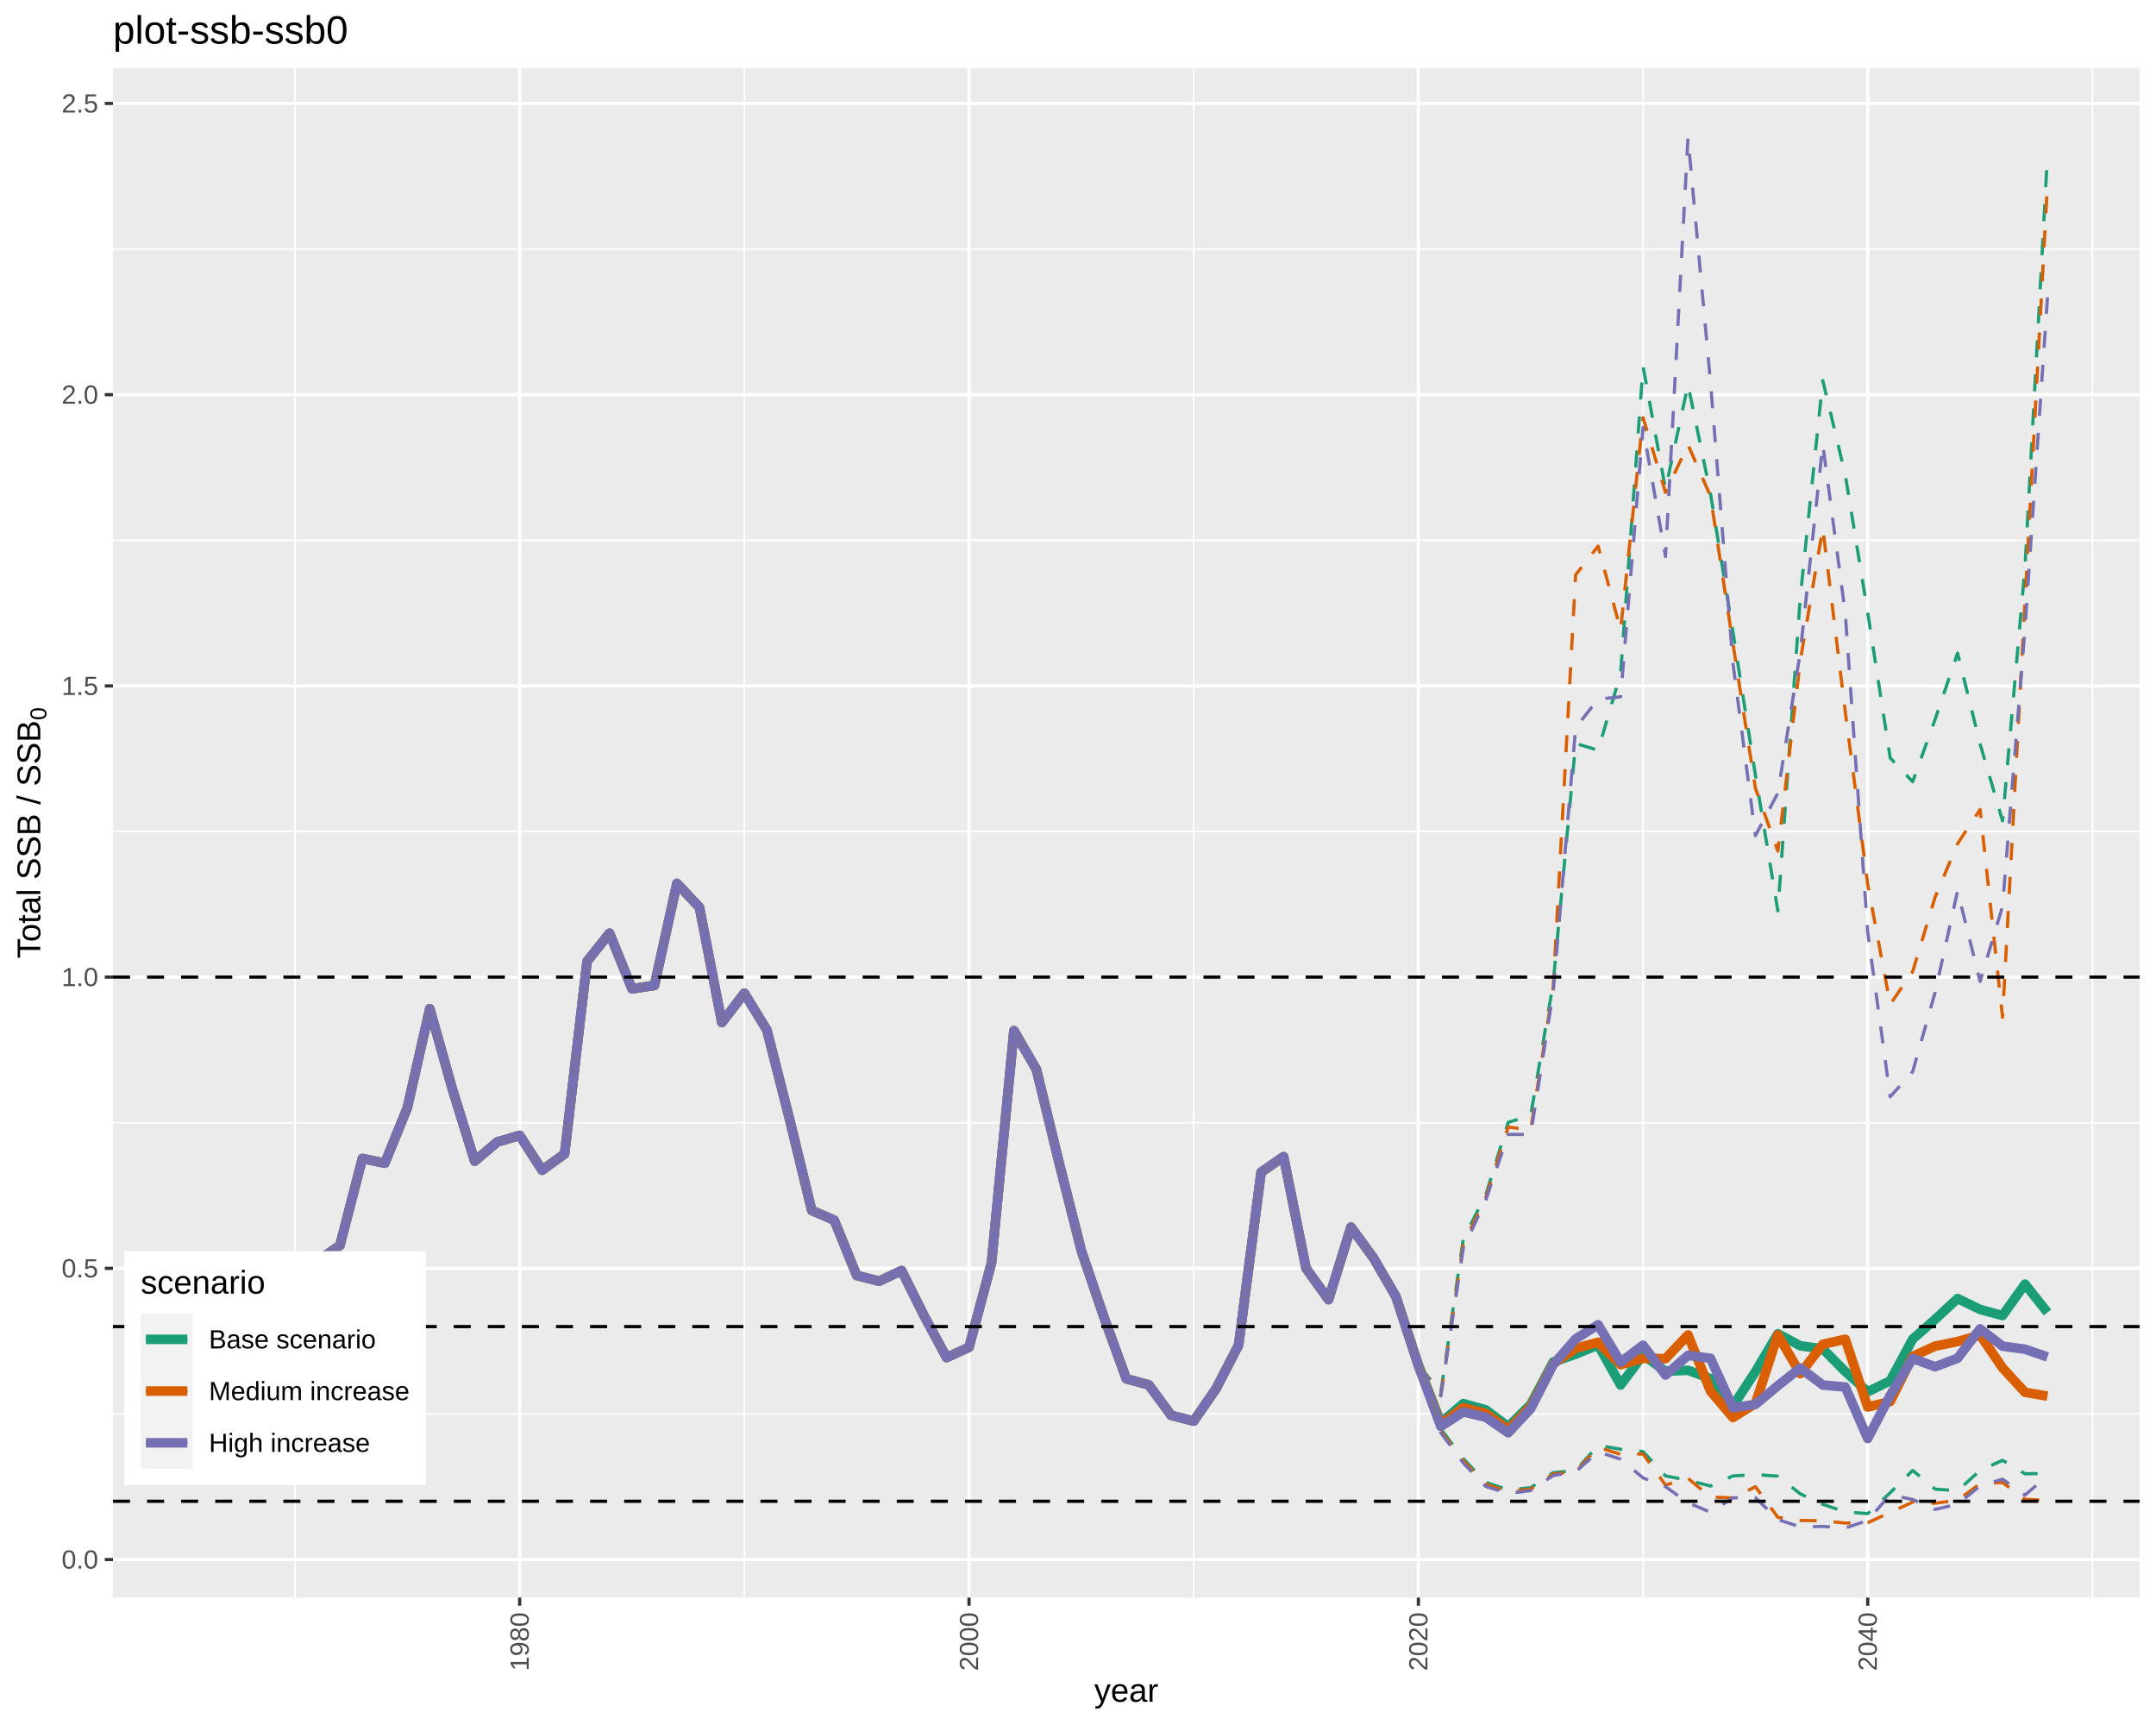
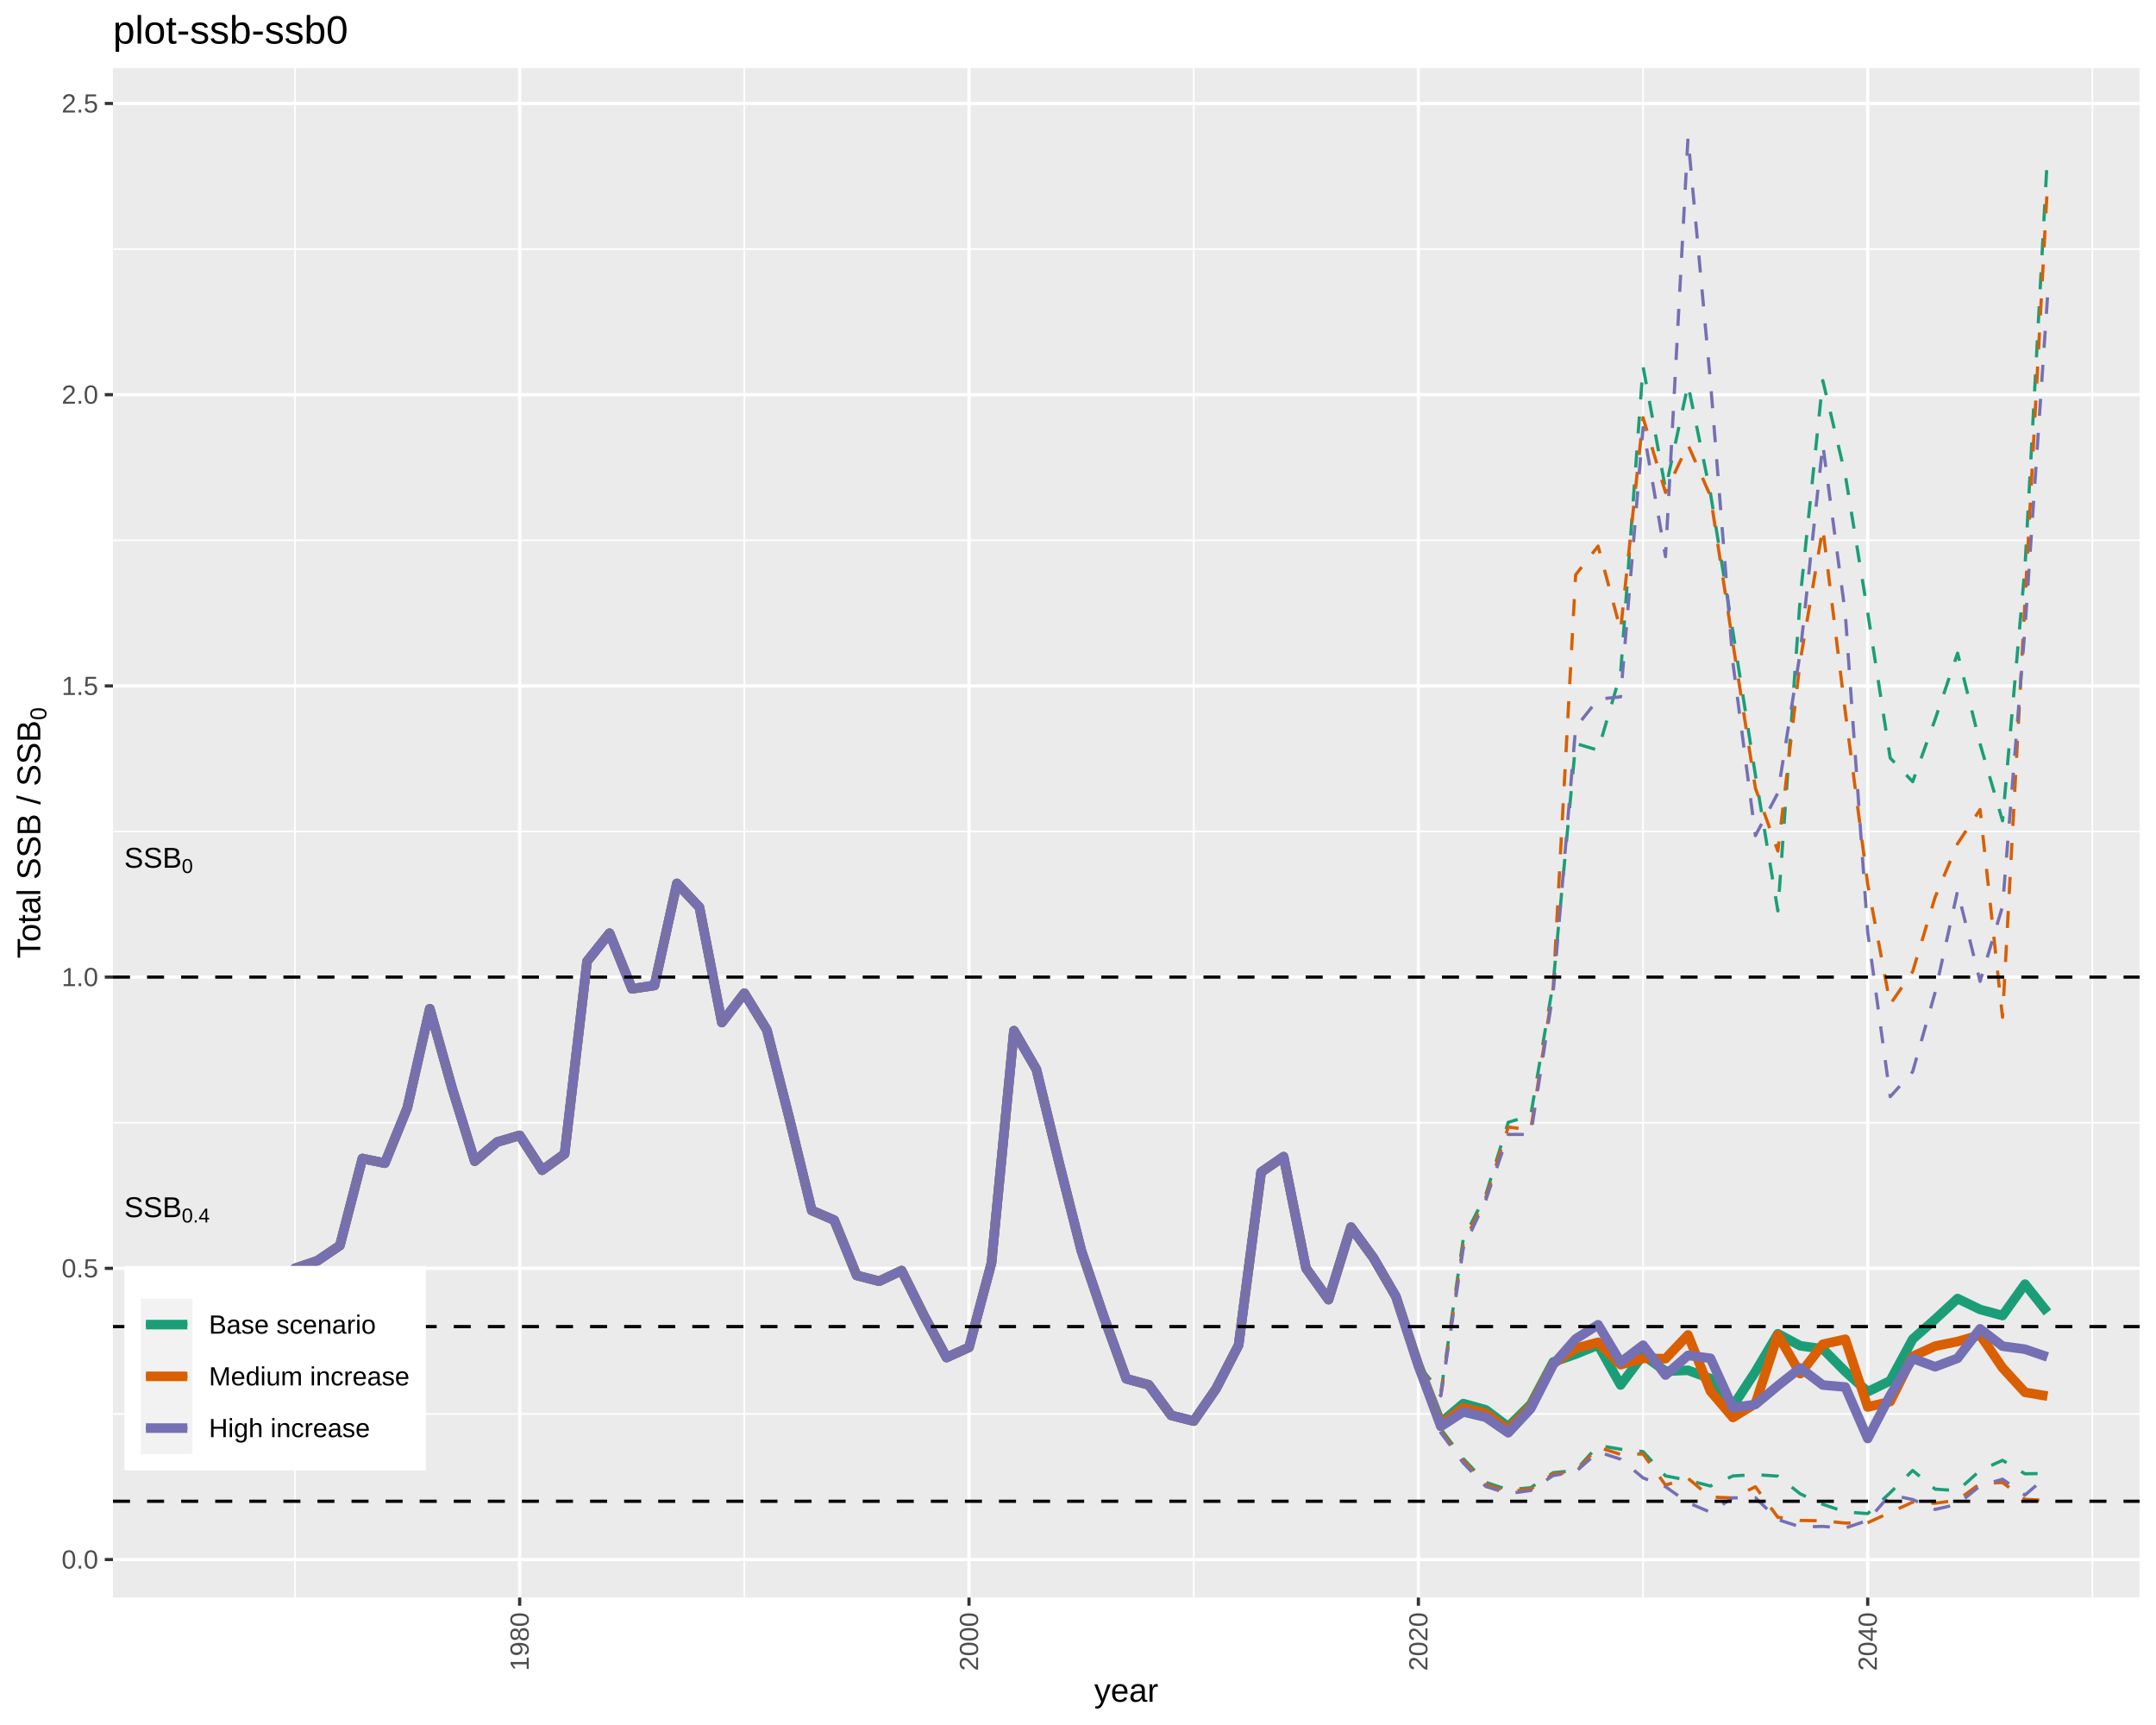
<svg xmlns="http://www.w3.org/2000/svg" viewBox="0 0 720.00 576.00">
  <defs>
    <style type="text/css">
    line, polyline, polygon, path, rect, circle {
      fill: none;
      stroke: #000000;
      stroke-linecap: round;
      stroke-linejoin: round;
      stroke-miterlimit: 10.00;
    }
  </style>
  </defs>
  <rect width="100%" height="100%" style="stroke: none; fill: #FFFFFF;" />
  <rect x="0.00" y="0.00" width="720.00" height="576.00" style="stroke-width: 1.07; stroke: #FFFFFF; fill: #FFFFFF;" />
  <defs>
    <clipPath id="cpMzcuNzN8NzE0LjUyfDUzMy40NHwyMi43Nw==">
      <rect x="37.73" y="22.77" width="676.79" height="510.67" />
    </clipPath>
  </defs>
  <rect x="37.73" y="22.77" width="676.79" height="510.67" style="stroke-width: 1.07; stroke: none; fill: #EBEBEB;" clip-path="url(#cpMzcuNzN8NzE0LjUyfDUzMy40NHwyMi43Nw==)" />
  <polyline points="37.73,472.13 714.52,472.13 " style="stroke-width: 0.53; stroke: #FFFFFF; stroke-linecap: butt;" clip-path="url(#cpMzcuNzN8NzE0LjUyfDUzMy40NHwyMi43Nw==)" />
  <polyline points="37.73,374.89 714.52,374.89 " style="stroke-width: 0.53; stroke: #FFFFFF; stroke-linecap: butt;" clip-path="url(#cpMzcuNzN8NzE0LjUyfDUzMy40NHwyMi43Nw==)" />
  <polyline points="37.73,277.65 714.52,277.65 " style="stroke-width: 0.53; stroke: #FFFFFF; stroke-linecap: butt;" clip-path="url(#cpMzcuNzN8NzE0LjUyfDUzMy40NHwyMi43Nw==)" />
  <polyline points="37.73,180.41 714.52,180.41 " style="stroke-width: 0.53; stroke: #FFFFFF; stroke-linecap: butt;" clip-path="url(#cpMzcuNzN8NzE0LjUyfDUzMy40NHwyMi43Nw==)" />
  <polyline points="37.73,83.17 714.52,83.17 " style="stroke-width: 0.53; stroke: #FFFFFF; stroke-linecap: butt;" clip-path="url(#cpMzcuNzN8NzE0LjUyfDUzMy40NHwyMi43Nw==)" />
  <polyline points="98.51,533.44 98.51,22.77 " style="stroke-width: 0.53; stroke: #FFFFFF; stroke-linecap: butt;" clip-path="url(#cpMzcuNzN8NzE0LjUyfDUzMy40NHwyMi43Nw==)" />
  <polyline points="248.57,533.44 248.57,22.77 " style="stroke-width: 0.53; stroke: #FFFFFF; stroke-linecap: butt;" clip-path="url(#cpMzcuNzN8NzE0LjUyfDUzMy40NHwyMi43Nw==)" />
  <polyline points="398.64,533.44 398.64,22.77 " style="stroke-width: 0.53; stroke: #FFFFFF; stroke-linecap: butt;" clip-path="url(#cpMzcuNzN8NzE0LjUyfDUzMy40NHwyMi43Nw==)" />
  <polyline points="548.70,533.44 548.70,22.77 " style="stroke-width: 0.53; stroke: #FFFFFF; stroke-linecap: butt;" clip-path="url(#cpMzcuNzN8NzE0LjUyfDUzMy40NHwyMi43Nw==)" />
  <polyline points="698.76,533.44 698.76,22.77 " style="stroke-width: 0.53; stroke: #FFFFFF; stroke-linecap: butt;" clip-path="url(#cpMzcuNzN8NzE0LjUyfDUzMy40NHwyMi43Nw==)" />
  <polyline points="37.73,520.75 714.52,520.75 " style="stroke-width: 1.07; stroke: #FFFFFF; stroke-linecap: butt;" clip-path="url(#cpMzcuNzN8NzE0LjUyfDUzMy40NHwyMi43Nw==)" />
  <polyline points="37.73,423.51 714.52,423.51 " style="stroke-width: 1.07; stroke: #FFFFFF; stroke-linecap: butt;" clip-path="url(#cpMzcuNzN8NzE0LjUyfDUzMy40NHwyMi43Nw==)" />
  <polyline points="37.73,326.27 714.52,326.27 " style="stroke-width: 1.07; stroke: #FFFFFF; stroke-linecap: butt;" clip-path="url(#cpMzcuNzN8NzE0LjUyfDUzMy40NHwyMi43Nw==)" />
  <polyline points="37.73,229.03 714.52,229.03 " style="stroke-width: 1.07; stroke: #FFFFFF; stroke-linecap: butt;" clip-path="url(#cpMzcuNzN8NzE0LjUyfDUzMy40NHwyMi43Nw==)" />
  <polyline points="37.73,131.79 714.52,131.79 " style="stroke-width: 1.07; stroke: #FFFFFF; stroke-linecap: butt;" clip-path="url(#cpMzcuNzN8NzE0LjUyfDUzMy40NHwyMi43Nw==)" />
  <polyline points="37.73,34.55 714.52,34.55 " style="stroke-width: 1.07; stroke: #FFFFFF; stroke-linecap: butt;" clip-path="url(#cpMzcuNzN8NzE0LjUyfDUzMy40NHwyMi43Nw==)" />
  <polyline points="173.54,533.44 173.54,22.77 " style="stroke-width: 1.07; stroke: #FFFFFF; stroke-linecap: butt;" clip-path="url(#cpMzcuNzN8NzE0LjUyfDUzMy40NHwyMi43Nw==)" />
  <polyline points="323.60,533.44 323.60,22.77 " style="stroke-width: 1.07; stroke: #FFFFFF; stroke-linecap: butt;" clip-path="url(#cpMzcuNzN8NzE0LjUyfDUzMy40NHwyMi43Nw==)" />
  <polyline points="473.67,533.44 473.67,22.77 " style="stroke-width: 1.07; stroke: #FFFFFF; stroke-linecap: butt;" clip-path="url(#cpMzcuNzN8NzE0LjUyfDUzMy40NHwyMi43Nw==)" />
  <polyline points="623.73,533.44 623.73,22.77 " style="stroke-width: 1.07; stroke: #FFFFFF; stroke-linecap: butt;" clip-path="url(#cpMzcuNzN8NzE0LjUyfDUzMy40NHwyMi43Nw==)" />
  <polyline points="68.50,434.92 76.00,440.45 83.50,444.27 91.00,436.91 98.51,423.52 106.01,420.98 113.51,415.88 121.02,386.85 128.52,388.39 136.02,369.92 143.53,336.84 151.03,363.54 158.53,387.73 166.04,381.34 173.54,379.12 181.04,390.74 188.55,385.30 196.05,321.01 203.55,311.62 211.06,330.17 218.56,329.05 226.06,294.99 233.57,302.96 241.07,341.43 248.57,331.65 256.08,343.90 263.58,373.33 271.08,404.18 278.58,407.42 286.09,425.88 293.59,427.81 301.09,424.26 308.60,439.35 316.10,453.30 323.60,449.89 331.11,421.69 338.61,344.17 346.11,357.11 353.62,388.00 361.12,417.62 368.62,439.70 376.13,460.39 383.63,462.42 391.13,472.61 398.64,474.51 406.14,463.66 413.64,449.12 421.15,391.41 428.65,386.24 436.15,423.48 443.66,433.95 451.16,409.76 458.66,420.03 466.16,432.94 473.67,455.73 481.17,475.02 488.67,468.68 496.18,470.76 503.68,476.39 511.18,468.95 518.69,454.80 526.19,452.17 533.69,449.12 541.20,462.47 548.70,452.45 556.20,457.88 563.71,457.56 571.21,460.34 578.71,469.50 586.22,458.03 593.72,445.37 601.22,449.38 608.73,450.41 616.23,457.97 623.73,464.72 631.24,461.06 638.74,447.15 646.24,440.54 653.74,433.60 661.25,437.25 668.75,439.28 676.25,428.79 683.76,438.24 " style="stroke-width: 3.20; stroke: #1B9E77; stroke-linecap: butt;" clip-path="url(#cpMzcuNzN8NzE0LjUyfDUzMy40NHwyMi43Nw==)" />
  <polyline points="68.50,434.92 76.00,440.45 83.50,444.27 91.00,436.91 98.51,423.52 106.01,420.98 113.51,415.88 121.02,386.85 128.52,388.39 136.02,369.92 143.53,336.84 151.03,363.54 158.53,387.73 166.04,381.34 173.54,379.12 181.04,390.74 188.55,385.30 196.05,321.01 203.55,311.62 211.06,330.17 218.56,329.05 226.06,294.99 233.57,302.96 241.07,341.43 248.57,331.65 256.08,343.90 263.58,373.33 271.08,404.18 278.58,407.42 286.09,425.88 293.59,427.81 301.09,424.26 308.60,439.35 316.10,453.30 323.60,449.89 331.11,421.69 338.61,344.17 346.11,357.11 353.62,388.00 361.12,417.62 368.62,439.70 376.13,460.39 383.63,462.42 391.13,472.61 398.64,474.51 406.14,463.66 413.64,449.12 421.15,391.41 428.65,386.24 436.15,423.48 443.66,433.95 451.16,409.76 458.66,420.03 466.16,432.94 473.67,455.91 481.17,475.61 488.67,470.04 496.18,471.95 503.68,477.37 511.18,469.66 518.69,455.37 526.19,450.23 533.69,448.21 541.20,455.68 548.70,453.58 556.20,453.67 563.71,445.76 571.21,464.52 578.71,473.32 586.22,468.68 593.72,445.75 601.22,458.67 608.73,448.88 616.23,447.20 623.73,469.82 631.24,468.00 638.74,452.92 646.24,449.49 653.74,447.96 661.25,445.77 668.75,456.74 676.25,464.91 683.76,466.18 " style="stroke-width: 3.20; stroke: #D95F02; stroke-linecap: butt;" clip-path="url(#cpMzcuNzN8NzE0LjUyfDUzMy40NHwyMi43Nw==)" />
  <polyline points="68.50,434.92 76.00,440.45 83.50,444.27 91.00,436.91 98.51,423.52 106.01,420.98 113.51,415.88 121.02,386.85 128.52,388.39 136.02,369.92 143.53,336.84 151.03,363.54 158.53,387.73 166.04,381.34 173.54,379.12 181.04,390.74 188.55,385.30 196.05,321.01 203.55,311.62 211.06,330.17 218.56,329.05 226.06,294.99 233.57,302.96 241.07,341.43 248.57,331.65 256.08,343.90 263.58,373.33 271.08,404.18 278.58,407.42 286.09,425.88 293.59,427.81 301.09,424.26 308.60,439.35 316.10,453.30 323.60,449.89 331.11,421.69 338.61,344.17 346.11,357.11 353.62,388.00 361.12,417.62 368.62,439.70 376.13,460.39 383.63,462.42 391.13,472.61 398.64,474.51 406.14,463.66 413.64,449.12 421.15,391.41 428.65,386.24 436.15,423.48 443.66,433.95 451.16,409.76 458.66,420.03 466.16,432.94 473.67,456.06 481.17,476.31 488.67,471.45 496.18,473.24 503.68,478.42 511.18,470.38 518.69,455.66 526.19,447.10 533.69,442.35 541.20,454.87 548.70,449.17 556.20,459.15 563.71,452.59 571.21,453.54 578.71,470.04 586.22,468.96 593.72,462.70 601.22,456.79 608.73,462.48 616.23,463.14 623.73,480.34 631.24,465.93 638.74,453.60 646.24,456.38 653.74,453.55 661.25,443.72 668.75,449.50 676.25,450.52 683.76,453.10 " style="stroke-width: 3.20; stroke: #7570B3; stroke-linecap: butt;" clip-path="url(#cpMzcuNzN8NzE0LjUyfDUzMy40NHwyMi43Nw==)" />
  <polyline points="68.50,434.92 76.00,440.45 83.50,444.27 91.00,436.91 98.51,423.52 106.01,420.98 113.51,415.88 121.02,386.85 128.52,388.39 136.02,369.92 143.53,336.84 151.03,363.54 158.53,387.73 166.04,381.34 173.54,379.12 181.04,390.74 188.55,385.30 196.05,321.01 203.55,311.62 211.06,330.17 218.56,329.05 226.06,294.99 233.57,302.96 241.07,341.43 248.57,331.65 256.08,343.90 263.58,373.33 271.08,404.18 278.58,407.42 286.09,425.88 293.59,427.81 301.09,424.26 308.60,439.35 316.10,453.30 323.60,449.89 331.11,421.69 338.61,344.17 346.11,357.11 353.62,388.00 361.12,417.62 368.62,439.70 376.13,460.39 383.63,462.42 391.13,472.61 398.64,474.51 406.14,463.66 413.64,449.12 421.15,391.41 428.65,386.24 436.15,423.48 443.66,433.95 451.16,409.76 458.66,420.03 466.16,432.94 473.67,455.73 481.17,477.11 488.67,487.07 496.18,494.96 503.68,497.49 511.18,496.76 518.69,491.74 526.19,491.03 533.69,482.64 541.20,483.91 548.70,484.70 556.20,492.82 563.71,494.27 571.21,496.20 578.71,492.84 586.22,492.38 593.72,492.91 601.22,498.83 608.73,502.32 616.23,504.85 623.73,505.41 631.24,498.43 638.74,491.00 646.24,497.24 653.74,497.76 661.25,491.00 668.75,487.62 676.25,492.12 683.76,491.99 " style="stroke-width: 1.07; stroke: #1B9E77; stroke-dasharray: 5.69,5.69; stroke-linecap: butt;" clip-path="url(#cpMzcuNzN8NzE0LjUyfDUzMy40NHwyMi43Nw==)" />
  <polyline points="68.50,434.92 76.00,440.45 83.50,444.27 91.00,436.91 98.51,423.52 106.01,420.98 113.51,415.88 121.02,386.85 128.52,388.39 136.02,369.92 143.53,336.84 151.03,363.54 158.53,387.73 166.04,381.34 173.54,379.12 181.04,390.74 188.55,385.30 196.05,321.01 203.55,311.62 211.06,330.17 218.56,329.05 226.06,294.99 233.57,302.96 241.07,341.43 248.57,331.65 256.08,343.90 263.58,373.33 271.08,404.18 278.58,407.42 286.09,425.88 293.59,427.81 301.09,424.26 308.60,439.35 316.10,453.30 323.60,449.89 331.11,421.69 338.61,344.17 346.11,357.11 353.62,388.00 361.12,417.62 368.62,439.70 376.13,460.39 383.63,462.42 391.13,472.61 398.64,474.51 406.14,463.66 413.64,449.12 421.15,391.41 428.65,386.24 436.15,423.48 443.66,433.95 451.16,409.76 458.66,420.03 466.16,432.94 473.67,455.91 481.17,477.86 488.67,487.76 496.18,495.64 503.68,498.10 511.18,497.23 518.69,492.20 526.19,491.41 533.69,483.27 541.20,485.63 548.70,485.51 556.20,495.89 563.71,493.64 571.21,499.88 578.71,500.18 586.22,496.45 593.72,506.66 601.22,507.70 608.73,507.81 616.23,508.58 623.73,508.45 631.24,505.02 638.74,501.58 646.24,501.95 653.74,500.94 661.25,495.40 668.75,495.04 676.25,500.63 683.76,501.03 " style="stroke-width: 1.07; stroke: #D95F02; stroke-dasharray: 5.69,5.69; stroke-linecap: butt;" clip-path="url(#cpMzcuNzN8NzE0LjUyfDUzMy40NHwyMi43Nw==)" />
  <polyline points="68.50,434.92 76.00,440.45 83.50,444.27 91.00,436.91 98.51,423.52 106.01,420.98 113.51,415.88 121.02,386.85 128.52,388.39 136.02,369.92 143.53,336.84 151.03,363.54 158.53,387.73 166.04,381.34 173.54,379.12 181.04,390.74 188.55,385.30 196.05,321.01 203.55,311.62 211.06,330.17 218.56,329.05 226.06,294.99 233.57,302.96 241.07,341.43 248.57,331.65 256.08,343.90 263.58,373.33 271.08,404.18 278.58,407.42 286.09,425.88 293.59,427.81 301.09,424.26 308.60,439.35 316.10,453.30 323.60,449.89 331.11,421.69 338.61,344.17 346.11,357.11 353.62,388.00 361.12,417.62 368.62,439.70 376.13,460.39 383.63,462.42 391.13,472.61 398.64,474.51 406.14,463.66 413.64,449.12 421.15,391.41 428.65,386.24 436.15,423.48 443.66,433.95 451.16,409.76 458.66,420.03 466.16,432.94 473.67,456.06 481.17,478.42 488.67,488.53 496.18,496.34 503.68,498.74 511.18,497.70 518.69,492.70 526.19,491.44 533.69,484.80 541.20,487.24 548.70,493.48 556.20,496.42 563.71,501.77 571.21,504.95 578.71,500.15 586.22,500.09 593.72,507.40 601.22,509.86 608.73,509.69 616.23,510.23 623.73,507.68 631.24,499.07 638.74,500.72 646.24,504.02 653.74,502.28 661.25,496.15 668.75,493.92 676.25,499.22 683.76,492.77 " style="stroke-width: 1.07; stroke: #7570B3; stroke-dasharray: 5.69,5.69; stroke-linecap: butt;" clip-path="url(#cpMzcuNzN8NzE0LjUyfDUzMy40NHwyMi43Nw==)" />
  <polyline points="68.50,434.92 76.00,440.45 83.50,444.27 91.00,436.91 98.51,423.52 106.01,420.98 113.51,415.88 121.02,386.85 128.52,388.39 136.02,369.92 143.53,336.84 151.03,363.54 158.53,387.73 166.04,381.34 173.54,379.12 181.04,390.74 188.55,385.30 196.05,321.01 203.55,311.62 211.06,330.17 218.56,329.05 226.06,294.99 233.57,302.96 241.07,341.43 248.57,331.65 256.08,343.90 263.58,373.33 271.08,404.18 278.58,407.42 286.09,425.88 293.59,427.81 301.09,424.26 308.60,439.35 316.10,453.30 323.60,449.89 331.11,421.69 338.61,344.17 346.11,357.11 353.62,388.00 361.12,417.62 368.62,439.70 376.13,460.39 383.63,462.42 391.13,472.61 398.64,474.51 406.14,463.66 413.64,449.12 421.15,391.41 428.65,386.24 436.15,423.48 443.66,433.95 451.16,409.76 458.66,420.03 466.16,432.94 473.67,455.73 481.17,464.95 488.67,413.70 496.18,398.96 503.68,374.75 511.18,372.49 518.69,328.28 526.19,248.25 533.69,250.51 541.20,224.92 548.70,122.36 556.20,163.34 563.71,128.44 571.21,164.73 578.71,210.99 586.22,258.78 593.72,304.17 601.22,199.25 608.73,127.07 616.23,158.55 623.73,204.56 631.24,253.10 638.74,261.02 646.24,240.19 653.74,218.09 661.25,248.41 668.75,274.07 676.25,189.40 683.76,51.68 " style="stroke-width: 1.07; stroke: #1B9E77; stroke-dasharray: 5.69,5.69; stroke-linecap: butt;" clip-path="url(#cpMzcuNzN8NzE0LjUyfDUzMy40NHwyMi43Nw==)" />
  <polyline points="68.50,434.92 76.00,440.45 83.50,444.27 91.00,436.91 98.51,423.52 106.01,420.98 113.51,415.88 121.02,386.85 128.52,388.39 136.02,369.92 143.53,336.84 151.03,363.54 158.53,387.73 166.04,381.34 173.54,379.12 181.04,390.74 188.55,385.30 196.05,321.01 203.55,311.62 211.06,330.17 218.56,329.05 226.06,294.99 233.57,302.96 241.07,341.43 248.57,331.65 256.08,343.90 263.58,373.33 271.08,404.18 278.58,407.42 286.09,425.88 293.59,427.81 301.09,424.26 308.60,439.35 316.10,453.30 323.60,449.89 331.11,421.69 338.61,344.17 346.11,357.11 353.62,388.00 361.12,417.62 368.62,439.70 376.13,460.39 383.63,462.42 391.13,472.61 398.64,474.51 406.14,463.66 413.64,449.12 421.15,391.41 428.65,386.24 436.15,423.48 443.66,433.95 451.16,409.76 458.66,420.03 466.16,432.94 473.67,455.91 481.17,465.74 488.67,415.34 496.18,399.92 503.68,376.34 511.18,377.25 518.69,329.84 526.19,191.94 533.69,182.36 541.20,210.39 548.70,139.47 556.20,164.45 563.71,148.50 571.21,165.66 578.71,214.81 586.22,263.17 593.72,284.18 601.22,220.52 608.73,176.35 616.23,237.63 623.73,295.32 631.24,335.34 638.74,324.43 646.24,299.55 653.74,281.70 661.25,270.31 668.75,339.67 676.25,200.85 683.76,61.41 " style="stroke-width: 1.07; stroke: #D95F02; stroke-dasharray: 5.69,5.69; stroke-linecap: butt;" clip-path="url(#cpMzcuNzN8NzE0LjUyfDUzMy40NHwyMi43Nw==)" />
  <polyline points="68.50,434.92 76.00,440.45 83.50,444.27 91.00,436.91 98.51,423.52 106.01,420.98 113.51,415.88 121.02,386.85 128.52,388.39 136.02,369.92 143.53,336.84 151.03,363.54 158.53,387.73 166.04,381.34 173.54,379.12 181.04,390.74 188.55,385.30 196.05,321.01 203.55,311.62 211.06,330.17 218.56,329.05 226.06,294.99 233.57,302.96 241.07,341.43 248.57,331.65 256.08,343.90 263.58,373.33 271.08,404.18 278.58,407.42 286.09,425.88 293.59,427.81 301.09,424.26 308.60,439.35 316.10,453.30 323.60,449.89 331.11,421.69 338.61,344.17 346.11,357.11 353.62,388.00 361.12,417.62 368.62,439.70 376.13,460.39 383.63,462.42 391.13,472.61 398.64,474.51 406.14,463.66 413.64,449.12 421.15,391.41 428.65,386.24 436.15,423.48 443.66,433.95 451.16,409.76 458.66,420.03 466.16,432.94 473.67,456.06 481.17,466.12 488.67,416.83 496.18,400.74 503.68,378.80 511.18,378.81 518.69,331.32 526.19,242.95 533.69,233.47 541.20,232.68 548.70,142.76 556.20,185.86 563.71,45.98 571.21,127.42 578.71,221.32 586.22,279.03 593.72,264.80 601.22,217.69 608.73,148.43 616.23,204.78 623.73,311.28 631.24,366.20 638.74,357.86 646.24,331.34 653.74,297.52 661.25,327.70 668.75,302.65 676.25,209.89 683.76,99.29 " style="stroke-width: 1.07; stroke: #7570B3; stroke-dasharray: 5.69,5.69; stroke-linecap: butt;" clip-path="url(#cpMzcuNzN8NzE0LjUyfDUzMy40NHwyMi43Nw==)" />
  <line x1="37.73" y1="326.27" x2="714.52" y2="326.27" style="stroke-width: 1.07; stroke-dasharray: 5.69,5.69; stroke-linecap: butt;" clip-path="url(#cpMzcuNzN8NzE0LjUyfDUzMy40NHwyMi43Nw==)" />
+   <g clip-path="url(#cpMzcuNzN8NzE0LjUyfDUzMy40NHwyMi43Nw==)">
+     <text x="41.48" y="289.74" style="font-size: 9.60px; font-family: Liberation Sans;" textLength="19.22px" lengthAdjust="spacingAndGlyphs">SSB</text>
+   </g>
+   <g clip-path="url(#cpMzcuNzN8NzE0LjUyfDUzMy40NHwyMi43Nw==)">
+     <text x="60.70" y="291.51" style="font-size: 6.72px; font-family: Liberation Sans;" textLength="3.73px" lengthAdjust="spacingAndGlyphs">0</text>
+   </g>
  <line x1="37.73" y1="442.96" x2="714.52" y2="442.96" style="stroke-width: 1.07; stroke-dasharray: 5.69,5.69; stroke-linecap: butt;" clip-path="url(#cpMzcuNzN8NzE0LjUyfDUzMy40NHwyMi43Nw==)" />
  <line x1="37.73" y1="501.30" x2="714.52" y2="501.30" style="stroke-width: 1.07; stroke-dasharray: 5.69,5.69; stroke-linecap: butt;" clip-path="url(#cpMzcuNzN8NzE0LjUyfDUzMy40NHwyMi43Nw==)" />
+   <g clip-path="url(#cpMzcuNzN8NzE0LjUyfDUzMy40NHwyMi43Nw==)">
+     <text x="41.48" y="406.42" style="font-size: 9.60px; font-family: Liberation Sans;" textLength="19.22px" lengthAdjust="spacingAndGlyphs">SSB</text>
+   </g>
+   <g clip-path="url(#cpMzcuNzN8NzE0LjUyfDUzMy40NHwyMi43Nw==)">
+     <text x="60.70" y="408.20" style="font-size: 6.72px; font-family: Liberation Sans;" textLength="9.33px" lengthAdjust="spacingAndGlyphs">0.4</text>
+   </g>
+   <g clip-path="url(#cpMzcuNzN8NzE0LjUyfDUzMy40NHwyMi43Nw==)">
+     <text x="41.48" y="464.77" style="font-size: 9.60px; font-family: Liberation Sans;" textLength="19.22px" lengthAdjust="spacingAndGlyphs">SSB</text>
+   </g>
+   <g clip-path="url(#cpMzcuNzN8NzE0LjUyfDUzMy40NHwyMi43Nw==)">
+     <text x="60.70" y="466.54" style="font-size: 6.72px; font-family: Liberation Sans;" textLength="9.33px" lengthAdjust="spacingAndGlyphs">0.1</text>
+   </g>
  <defs>
    <clipPath id="cpMC4wMHw3MjAuMDB8NTc2LjAwfDAuMDA=">
      <rect x="0.00" y="0.00" width="720.00" height="576.00" />
    </clipPath>
  </defs>
  <g clip-path="url(#cpMC4wMHw3MjAuMDB8NTc2LjAwfDAuMDA=)">
    <text x="20.58" y="523.78" style="font-size: 8.80px; fill: #4D4D4D; font-family: Liberation Sans;" textLength="12.22px" lengthAdjust="spacingAndGlyphs">0.0</text>
  </g>
  <g clip-path="url(#cpMC4wMHw3MjAuMDB8NTc2LjAwfDAuMDA=)">
    <text x="20.58" y="426.54" style="font-size: 8.80px; fill: #4D4D4D; font-family: Liberation Sans;" textLength="12.22px" lengthAdjust="spacingAndGlyphs">0.5</text>
  </g>
  <g clip-path="url(#cpMC4wMHw3MjAuMDB8NTc2LjAwfDAuMDA=)">
    <text x="20.58" y="329.29" style="font-size: 8.80px; fill: #4D4D4D; font-family: Liberation Sans;" textLength="12.22px" lengthAdjust="spacingAndGlyphs">1.0</text>
  </g>
  <g clip-path="url(#cpMC4wMHw3MjAuMDB8NTc2LjAwfDAuMDA=)">
    <text x="20.58" y="232.05" style="font-size: 8.80px; fill: #4D4D4D; font-family: Liberation Sans;" textLength="12.22px" lengthAdjust="spacingAndGlyphs">1.5</text>
  </g>
  <g clip-path="url(#cpMC4wMHw3MjAuMDB8NTc2LjAwfDAuMDA=)">
    <text x="20.58" y="134.81" style="font-size: 8.80px; fill: #4D4D4D; font-family: Liberation Sans;" textLength="12.22px" lengthAdjust="spacingAndGlyphs">2.0</text>
  </g>
  <g clip-path="url(#cpMC4wMHw3MjAuMDB8NTc2LjAwfDAuMDA=)">
    <text x="20.58" y="37.57" style="font-size: 8.80px; fill: #4D4D4D; font-family: Liberation Sans;" textLength="12.22px" lengthAdjust="spacingAndGlyphs">2.5</text>
  </g>
  <polyline points="34.99,520.75 37.73,520.75 " style="stroke-width: 1.07; stroke: #333333; stroke-linecap: butt;" clip-path="url(#cpMC4wMHw3MjAuMDB8NTc2LjAwfDAuMDA=)" />
  <polyline points="34.99,423.51 37.73,423.51 " style="stroke-width: 1.07; stroke: #333333; stroke-linecap: butt;" clip-path="url(#cpMC4wMHw3MjAuMDB8NTc2LjAwfDAuMDA=)" />
  <polyline points="34.99,326.27 37.73,326.27 " style="stroke-width: 1.07; stroke: #333333; stroke-linecap: butt;" clip-path="url(#cpMC4wMHw3MjAuMDB8NTc2LjAwfDAuMDA=)" />
  <polyline points="34.99,229.03 37.73,229.03 " style="stroke-width: 1.07; stroke: #333333; stroke-linecap: butt;" clip-path="url(#cpMC4wMHw3MjAuMDB8NTc2LjAwfDAuMDA=)" />
  <polyline points="34.99,131.79 37.73,131.79 " style="stroke-width: 1.07; stroke: #333333; stroke-linecap: butt;" clip-path="url(#cpMC4wMHw3MjAuMDB8NTc2LjAwfDAuMDA=)" />
  <polyline points="34.99,34.55 37.73,34.55 " style="stroke-width: 1.07; stroke: #333333; stroke-linecap: butt;" clip-path="url(#cpMC4wMHw3MjAuMDB8NTc2LjAwfDAuMDA=)" />
  <polyline points="173.54,536.18 173.54,533.44 " style="stroke-width: 1.07; stroke: #333333; stroke-linecap: butt;" clip-path="url(#cpMC4wMHw3MjAuMDB8NTc2LjAwfDAuMDA=)" />
  <polyline points="323.60,536.18 323.60,533.44 " style="stroke-width: 1.07; stroke: #333333; stroke-linecap: butt;" clip-path="url(#cpMC4wMHw3MjAuMDB8NTc2LjAwfDAuMDA=)" />
  <polyline points="473.67,536.18 473.67,533.44 " style="stroke-width: 1.07; stroke: #333333; stroke-linecap: butt;" clip-path="url(#cpMC4wMHw3MjAuMDB8NTc2LjAwfDAuMDA=)" />
  <polyline points="623.73,536.18 623.73,533.44 " style="stroke-width: 1.07; stroke: #333333; stroke-linecap: butt;" clip-path="url(#cpMC4wMHw3MjAuMDB8NTc2LjAwfDAuMDA=)" />
  <g clip-path="url(#cpMC4wMHw3MjAuMDB8NTc2LjAwfDAuMDA=)">
    <text transform="translate(176.56,557.94) rotate(-90)" style="font-size: 8.80px; fill: #4D4D4D; font-family: Liberation Sans;" textLength="19.56px" lengthAdjust="spacingAndGlyphs">1980</text>
  </g>
  <g clip-path="url(#cpMC4wMHw3MjAuMDB8NTc2LjAwfDAuMDA=)">
    <text transform="translate(326.63,557.94) rotate(-90)" style="font-size: 8.80px; fill: #4D4D4D; font-family: Liberation Sans;" textLength="19.56px" lengthAdjust="spacingAndGlyphs">2000</text>
  </g>
  <g clip-path="url(#cpMC4wMHw3MjAuMDB8NTc2LjAwfDAuMDA=)">
    <text transform="translate(476.69,557.94) rotate(-90)" style="font-size: 8.80px; fill: #4D4D4D; font-family: Liberation Sans;" textLength="19.56px" lengthAdjust="spacingAndGlyphs">2020</text>
  </g>
  <g clip-path="url(#cpMC4wMHw3MjAuMDB8NTc2LjAwfDAuMDA=)">
    <text transform="translate(626.76,557.94) rotate(-90)" style="font-size: 8.80px; fill: #4D4D4D; font-family: Liberation Sans;" textLength="19.56px" lengthAdjust="spacingAndGlyphs">2040</text>
  </g>
  <g clip-path="url(#cpMC4wMHw3MjAuMDB8NTc2LjAwfDAuMDA=)">
    <text x="365.42" y="568.24" style="font-size: 11.00px; font-family: Liberation Sans;" textLength="21.41px" lengthAdjust="spacingAndGlyphs">year</text>
  </g>
  <g clip-path="url(#cpMC4wMHw3MjAuMDB8NTc2LjAwfDAuMDA=)">
    <text transform="translate(13.45,320.03) rotate(-90)" style="font-size: 11.00px; font-family: Liberation Sans;" textLength="79.56px" lengthAdjust="spacingAndGlyphs">Total SSB / SSB</text>
  </g>
  <g clip-path="url(#cpMC4wMHw3MjAuMDB8NTc2LjAwfDAuMDA=)">
    <text transform="translate(15.48,240.47) rotate(-90)" style="font-size: 7.70px; font-family: Liberation Sans;" textLength="4.28px" lengthAdjust="spacingAndGlyphs">0</text>
  </g>
-   <rect x="41.53" y="417.78" width="100.69" height="78.12" style="stroke-width: 1.07; stroke: none; fill: #FFFFFF;" clip-path="url(#cpMC4wMHw3MjAuMDB8NTc2LjAwfDAuMDA=)" />
+   <rect x="41.53" y="422.70" width="100.69" height="68.28" style="stroke-width: 1.07; stroke: none; fill: #FFFFFF;" clip-path="url(#cpMC4wMHw3MjAuMDB8NTc2LjAwfDAuMDA=)" />
+   <rect x="47.01" y="433.66" width="17.28" height="17.28" style="stroke-width: 1.07; stroke: none; fill: #F2F2F2;" clip-path="url(#cpMC4wMHw3MjAuMDB8NTc2LjAwfDAuMDA=)" />
+   <line x1="48.74" y1="442.30" x2="62.56" y2="442.30" style="stroke-width: 3.20; stroke: #1B9E77; stroke-linecap: butt;" clip-path="url(#cpMC4wMHw3MjAuMDB8NTc2LjAwfDAuMDA=)" />
+   <line x1="48.74" y1="442.30" x2="62.56" y2="442.30" style="stroke-width: 1.07; stroke: #1B9E77; stroke-dasharray: 5.69,5.69; stroke-linecap: butt;" clip-path="url(#cpMC4wMHw3MjAuMDB8NTc2LjAwfDAuMDA=)" />
+   <line x1="48.74" y1="442.30" x2="62.56" y2="442.30" style="stroke-width: 1.07; stroke: #1B9E77; stroke-dasharray: 5.69,5.69; stroke-linecap: butt;" clip-path="url(#cpMC4wMHw3MjAuMDB8NTc2LjAwfDAuMDA=)" />
+   <rect x="47.01" y="450.94" width="17.28" height="17.28" style="stroke-width: 1.07; stroke: none; fill: #F2F2F2;" clip-path="url(#cpMC4wMHw3MjAuMDB8NTc2LjAwfDAuMDA=)" />
+   <line x1="48.74" y1="459.58" x2="62.56" y2="459.58" style="stroke-width: 3.20; stroke: #D95F02; stroke-linecap: butt;" clip-path="url(#cpMC4wMHw3MjAuMDB8NTc2LjAwfDAuMDA=)" />
+   <line x1="48.74" y1="459.58" x2="62.56" y2="459.58" style="stroke-width: 1.07; stroke: #D95F02; stroke-dasharray: 5.69,5.69; stroke-linecap: butt;" clip-path="url(#cpMC4wMHw3MjAuMDB8NTc2LjAwfDAuMDA=)" />
+   <line x1="48.74" y1="459.58" x2="62.56" y2="459.58" style="stroke-width: 1.07; stroke: #D95F02; stroke-dasharray: 5.69,5.69; stroke-linecap: butt;" clip-path="url(#cpMC4wMHw3MjAuMDB8NTc2LjAwfDAuMDA=)" />
+   <rect x="47.01" y="468.22" width="17.28" height="17.28" style="stroke-width: 1.07; stroke: none; fill: #F2F2F2;" clip-path="url(#cpMC4wMHw3MjAuMDB8NTc2LjAwfDAuMDA=)" />
+   <line x1="48.74" y1="476.86" x2="62.56" y2="476.86" style="stroke-width: 3.20; stroke: #7570B3; stroke-linecap: butt;" clip-path="url(#cpMC4wMHw3MjAuMDB8NTc2LjAwfDAuMDA=)" />
+   <line x1="48.74" y1="476.86" x2="62.56" y2="476.86" style="stroke-width: 1.07; stroke: #7570B3; stroke-dasharray: 5.69,5.69; stroke-linecap: butt;" clip-path="url(#cpMC4wMHw3MjAuMDB8NTc2LjAwfDAuMDA=)" />
+   <line x1="48.74" y1="476.86" x2="62.56" y2="476.86" style="stroke-width: 1.07; stroke: #7570B3; stroke-dasharray: 5.69,5.69; stroke-linecap: butt;" clip-path="url(#cpMC4wMHw3MjAuMDB8NTc2LjAwfDAuMDA=)" />
  <g clip-path="url(#cpMC4wMHw3MjAuMDB8NTc2LjAwfDAuMDA=)">
-     <text x="47.01" y="431.96" style="font-size: 11.00px; font-family: Liberation Sans;" textLength="41.59px" lengthAdjust="spacingAndGlyphs">scenario</text>
-   </g>
-   <rect x="47.01" y="438.58" width="17.28" height="17.28" style="stroke-width: 1.07; stroke: none; fill: #F2F2F2;" clip-path="url(#cpMC4wMHw3MjAuMDB8NTc2LjAwfDAuMDA=)" />
-   <line x1="48.74" y1="447.22" x2="62.56" y2="447.22" style="stroke-width: 3.20; stroke: #1B9E77; stroke-linecap: butt;" clip-path="url(#cpMC4wMHw3MjAuMDB8NTc2LjAwfDAuMDA=)" />
-   <line x1="48.74" y1="447.22" x2="62.56" y2="447.22" style="stroke-width: 1.07; stroke: #1B9E77; stroke-dasharray: 5.69,5.69; stroke-linecap: butt;" clip-path="url(#cpMC4wMHw3MjAuMDB8NTc2LjAwfDAuMDA=)" />
-   <line x1="48.74" y1="447.22" x2="62.56" y2="447.22" style="stroke-width: 1.07; stroke: #1B9E77; stroke-dasharray: 5.69,5.69; stroke-linecap: butt;" clip-path="url(#cpMC4wMHw3MjAuMDB8NTc2LjAwfDAuMDA=)" />
-   <rect x="47.01" y="455.86" width="17.28" height="17.28" style="stroke-width: 1.07; stroke: none; fill: #F2F2F2;" clip-path="url(#cpMC4wMHw3MjAuMDB8NTc2LjAwfDAuMDA=)" />
-   <line x1="48.74" y1="464.50" x2="62.56" y2="464.50" style="stroke-width: 3.20; stroke: #D95F02; stroke-linecap: butt;" clip-path="url(#cpMC4wMHw3MjAuMDB8NTc2LjAwfDAuMDA=)" />
-   <line x1="48.74" y1="464.50" x2="62.56" y2="464.50" style="stroke-width: 1.07; stroke: #D95F02; stroke-dasharray: 5.69,5.69; stroke-linecap: butt;" clip-path="url(#cpMC4wMHw3MjAuMDB8NTc2LjAwfDAuMDA=)" />
-   <line x1="48.74" y1="464.50" x2="62.56" y2="464.50" style="stroke-width: 1.07; stroke: #D95F02; stroke-dasharray: 5.69,5.69; stroke-linecap: butt;" clip-path="url(#cpMC4wMHw3MjAuMDB8NTc2LjAwfDAuMDA=)" />
-   <rect x="47.01" y="473.14" width="17.28" height="17.28" style="stroke-width: 1.07; stroke: none; fill: #F2F2F2;" clip-path="url(#cpMC4wMHw3MjAuMDB8NTc2LjAwfDAuMDA=)" />
-   <line x1="48.74" y1="481.78" x2="62.56" y2="481.78" style="stroke-width: 3.20; stroke: #7570B3; stroke-linecap: butt;" clip-path="url(#cpMC4wMHw3MjAuMDB8NTc2LjAwfDAuMDA=)" />
-   <line x1="48.74" y1="481.78" x2="62.56" y2="481.78" style="stroke-width: 1.07; stroke: #7570B3; stroke-dasharray: 5.69,5.69; stroke-linecap: butt;" clip-path="url(#cpMC4wMHw3MjAuMDB8NTc2LjAwfDAuMDA=)" />
-   <line x1="48.74" y1="481.78" x2="62.56" y2="481.78" style="stroke-width: 1.07; stroke: #7570B3; stroke-dasharray: 5.69,5.69; stroke-linecap: butt;" clip-path="url(#cpMC4wMHw3MjAuMDB8NTc2LjAwfDAuMDA=)" />
-   <g clip-path="url(#cpMC4wMHw3MjAuMDB8NTc2LjAwfDAuMDA=)">
-     <text x="69.77" y="450.25" style="font-size: 8.80px; font-family: Liberation Sans;" textLength="55.75px" lengthAdjust="spacingAndGlyphs">Base scenario</text>
+     <text x="69.77" y="445.33" style="font-size: 8.80px; font-family: Liberation Sans;" textLength="55.75px" lengthAdjust="spacingAndGlyphs">Base scenario</text>
  </g>
  <g clip-path="url(#cpMC4wMHw3MjAuMDB8NTc2LjAwfDAuMDA=)">
-     <text x="69.77" y="467.53" style="font-size: 8.80px; font-family: Liberation Sans;" textLength="66.97px" lengthAdjust="spacingAndGlyphs">Medium increase</text>
+     <text x="69.77" y="462.61" style="font-size: 8.80px; font-family: Liberation Sans;" textLength="66.97px" lengthAdjust="spacingAndGlyphs">Medium increase</text>
  </g>
  <g clip-path="url(#cpMC4wMHw3MjAuMDB8NTc2LjAwfDAuMDA=)">
-     <text x="69.77" y="484.81" style="font-size: 8.80px; font-family: Liberation Sans;" textLength="53.78px" lengthAdjust="spacingAndGlyphs">High increase</text>
+     <text x="69.77" y="479.89" style="font-size: 8.80px; font-family: Liberation Sans;" textLength="53.78px" lengthAdjust="spacingAndGlyphs">High increase</text>
  </g>
  <g clip-path="url(#cpMC4wMHw3MjAuMDB8NTc2LjAwfDAuMDA=)">
    <text x="37.73" y="14.56" style="font-size: 13.20px; font-family: Liberation Sans;" textLength="78.39px" lengthAdjust="spacingAndGlyphs">plot-ssb-ssb0</text>
  </g>
</svg>
